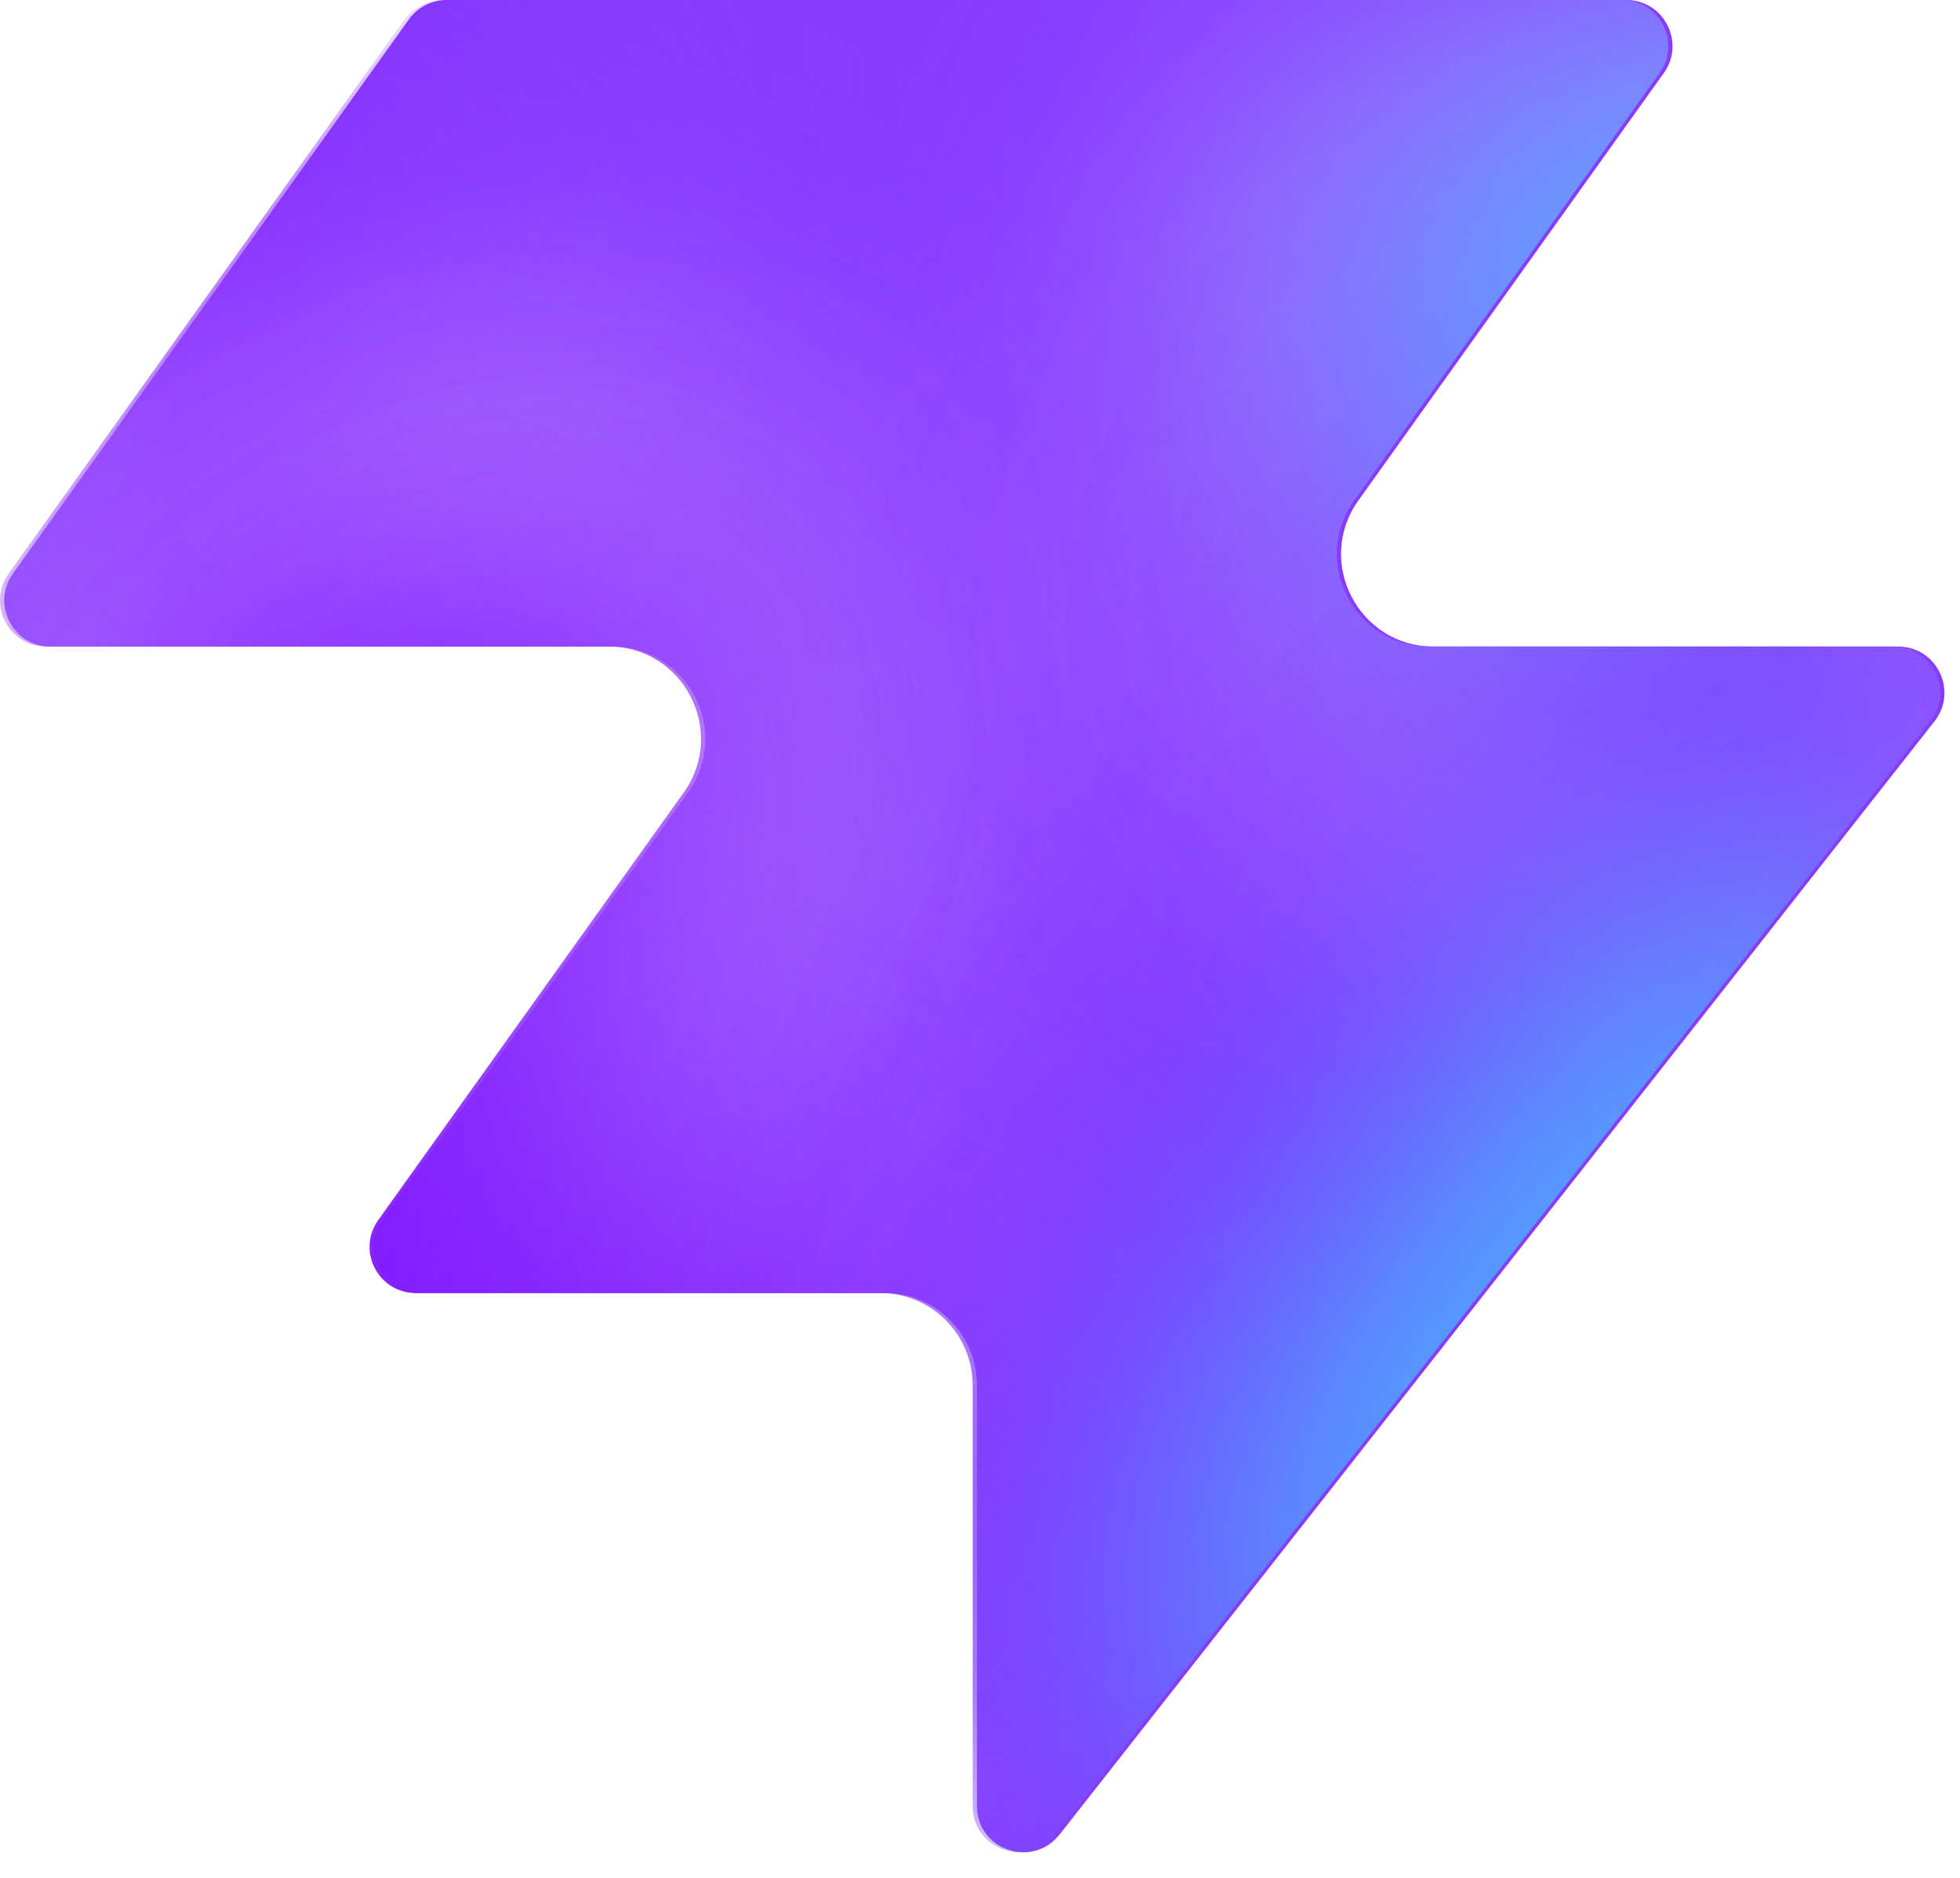
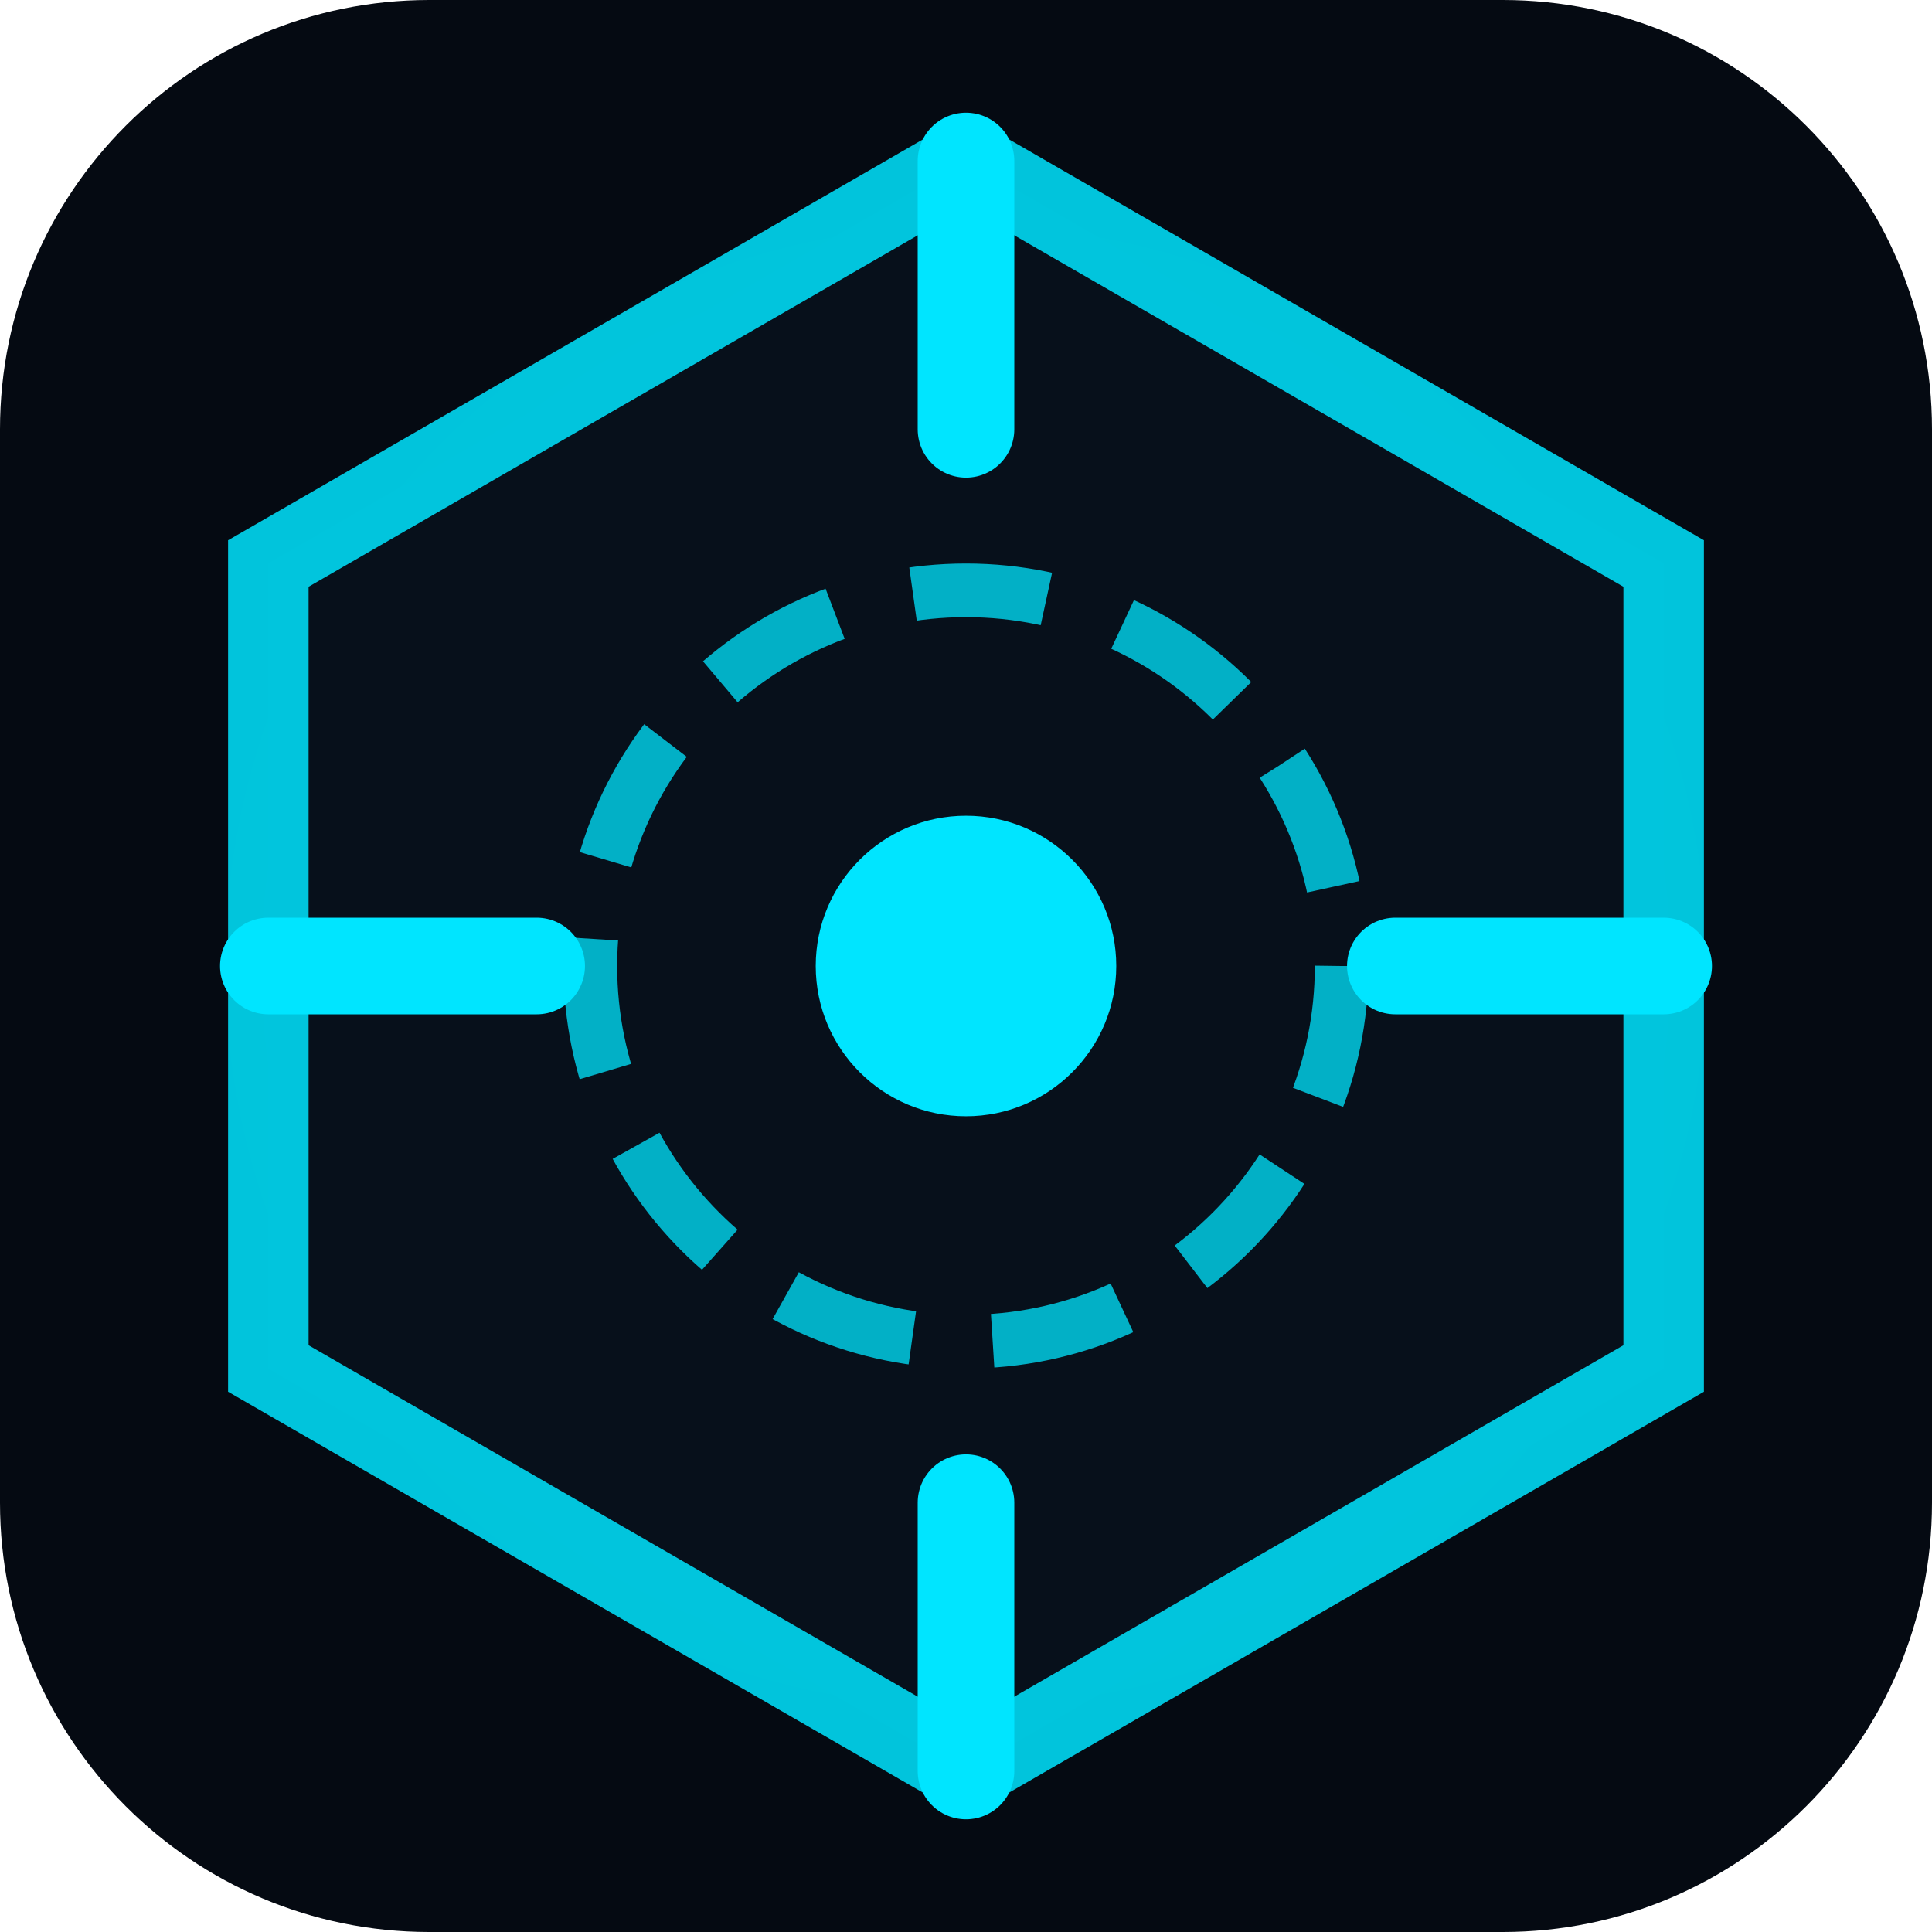
- <svg xmlns="http://www.w3.org/2000/svg" width="48" height="46" fill="none" viewBox="0 0 48 46">
-   <path fill="#863bff" d="M25.946 44.938c-.664.845-2.021.375-2.021-.698V33.937a2.26 2.26 0 0 0-2.262-2.262H10.287c-.92 0-1.456-1.04-.92-1.788l7.48-10.471c1.07-1.497 0-3.578-1.842-3.578H1.237c-.92 0-1.456-1.04-.92-1.788L10.013.474c.214-.297.556-.474.92-.474h28.894c.92 0 1.456 1.04.92 1.788l-7.48 10.471c-1.07 1.498 0 3.579 1.842 3.579h11.377c.943 0 1.473 1.088.89 1.83L25.947 44.94z" style="fill:#863bff;fill:color(display-p3 .525 .23 1);fill-opacity:1" />
-   <mask id="a" width="48" height="46" x="0" y="0" maskUnits="userSpaceOnUse" style="mask-type:alpha">
-     <path fill="#000" d="M25.842 44.938c-.664.844-2.021.375-2.021-.698V33.937a2.26 2.26 0 0 0-2.262-2.262H10.183c-.92 0-1.456-1.04-.92-1.788l7.48-10.471c1.07-1.498 0-3.579-1.842-3.579H1.133c-.92 0-1.456-1.04-.92-1.787L9.91.473c.214-.297.556-.474.92-.474h28.894c.92 0 1.456 1.04.92 1.788l-7.48 10.471c-1.07 1.498 0 3.578 1.842 3.578h11.377c.943 0 1.473 1.088.89 1.832L25.843 44.94z" style="fill:#000;fill-opacity:1" />
-   </mask>
-   <g mask="url(#a)">
-     <g filter="url(#b)">
-       <ellipse cx="5.508" cy="14.704" fill="#ede6ff" rx="5.508" ry="14.704" style="fill:#ede6ff;fill:color(display-p3 .927 .903 1);fill-opacity:1" transform="matrix(.00324 1 1 -.00324 -4.47 31.516)" />
-     </g>
-     <g filter="url(#c)">
-       <ellipse cx="10.399" cy="29.851" fill="#ede6ff" rx="10.399" ry="29.851" style="fill:#ede6ff;fill:color(display-p3 .927 .903 1);fill-opacity:1" transform="matrix(.00324 1 1 -.00324 -39.328 7.883)" />
-     </g>
-     <g filter="url(#d)">
-       <ellipse cx="5.508" cy="30.487" fill="#7e14ff" rx="5.508" ry="30.487" style="fill:#7e14ff;fill:color(display-p3 .492 .077 1);fill-opacity:1" transform="rotate(89.814 -25.913 -14.639)scale(1 -1)" />
-     </g>
-     <g filter="url(#e)">
-       <ellipse cx="5.508" cy="30.599" fill="#7e14ff" rx="5.508" ry="30.599" style="fill:#7e14ff;fill:color(display-p3 .492 .077 1);fill-opacity:1" transform="rotate(89.814 -32.644 -3.334)scale(1 -1)" />
-     </g>
-     <g filter="url(#f)">
-       <ellipse cx="5.508" cy="30.599" fill="#7e14ff" rx="5.508" ry="30.599" style="fill:#7e14ff;fill:color(display-p3 .492 .077 1);fill-opacity:1" transform="matrix(.00324 1 1 -.00324 -34.34 30.47)" />
-     </g>
-     <g filter="url(#g)">
-       <ellipse cx="14.072" cy="22.078" fill="#ede6ff" rx="14.072" ry="22.078" style="fill:#ede6ff;fill:color(display-p3 .927 .903 1);fill-opacity:1" transform="rotate(93.35 24.506 48.493)scale(-1 1)" />
-     </g>
-     <g filter="url(#h)">
-       <ellipse cx="3.47" cy="21.501" fill="#7e14ff" rx="3.47" ry="21.501" style="fill:#7e14ff;fill:color(display-p3 .492 .077 1);fill-opacity:1" transform="rotate(89.009 28.708 47.59)scale(-1 1)" />
-     </g>
-     <g filter="url(#i)">
-       <ellipse cx="3.47" cy="21.501" fill="#7e14ff" rx="3.47" ry="21.501" style="fill:#7e14ff;fill:color(display-p3 .492 .077 1);fill-opacity:1" transform="rotate(89.009 28.708 47.59)scale(-1 1)" />
-     </g>
-     <g filter="url(#j)">
-       <ellipse cx=".387" cy="8.972" fill="#7e14ff" rx="4.407" ry="29.108" style="fill:#7e14ff;fill:color(display-p3 .492 .077 1);fill-opacity:1" transform="rotate(39.51 .387 8.972)" />
-     </g>
-     <g filter="url(#k)">
-       <ellipse cx="47.523" cy="-6.092" fill="#7e14ff" rx="4.407" ry="29.108" style="fill:#7e14ff;fill:color(display-p3 .492 .077 1);fill-opacity:1" transform="rotate(37.892 47.523 -6.092)" />
-     </g>
-     <g filter="url(#l)">
-       <ellipse cx="41.412" cy="6.333" fill="#47bfff" rx="5.971" ry="9.665" style="fill:#47bfff;fill:color(display-p3 .28 .748 1);fill-opacity:1" transform="rotate(37.892 41.412 6.333)" />
-     </g>
-     <g filter="url(#m)">
-       <ellipse cx="-1.879" cy="38.332" fill="#7e14ff" rx="4.407" ry="29.108" style="fill:#7e14ff;fill:color(display-p3 .492 .077 1);fill-opacity:1" transform="rotate(37.892 -1.88 38.332)" />
-     </g>
-     <g filter="url(#n)">
-       <ellipse cx="-1.879" cy="38.332" fill="#7e14ff" rx="4.407" ry="29.108" style="fill:#7e14ff;fill:color(display-p3 .492 .077 1);fill-opacity:1" transform="rotate(37.892 -1.88 38.332)" />
-     </g>
-     <g filter="url(#o)">
-       <ellipse cx="35.651" cy="29.907" fill="#7e14ff" rx="4.407" ry="29.108" style="fill:#7e14ff;fill:color(display-p3 .492 .077 1);fill-opacity:1" transform="rotate(37.892 35.651 29.907)" />
-     </g>
-     <g filter="url(#p)">
-       <ellipse cx="38.418" cy="32.4" fill="#47bfff" rx="5.971" ry="15.297" style="fill:#47bfff;fill:color(display-p3 .28 .748 1);fill-opacity:1" transform="rotate(37.892 38.418 32.4)" />
-     </g>
-   </g>
+ <svg xmlns="http://www.w3.org/2000/svg" viewBox="0 0 36 36" fill="none">
  <defs>
-     <filter id="b" width="60.045" height="41.654" x="-19.77" y="16.149" color-interpolation-filters="sRGB" filterUnits="userSpaceOnUse">
-       <feFlood flood-opacity="0" result="BackgroundImageFix" />
-       <feBlend in="SourceGraphic" in2="BackgroundImageFix" result="shape" />
-       <feGaussianBlur result="effect1_foregroundBlur_2002_17158" stdDeviation="7.659" />
-     </filter>
-     <filter id="c" width="90.34" height="51.437" x="-54.613" y="-7.533" color-interpolation-filters="sRGB" filterUnits="userSpaceOnUse">
-       <feFlood flood-opacity="0" result="BackgroundImageFix" />
-       <feBlend in="SourceGraphic" in2="BackgroundImageFix" result="shape" />
-       <feGaussianBlur result="effect1_foregroundBlur_2002_17158" stdDeviation="7.659" />
-     </filter>
-     <filter id="d" width="79.355" height="29.4" x="-49.64" y="2.03" color-interpolation-filters="sRGB" filterUnits="userSpaceOnUse">
-       <feFlood flood-opacity="0" result="BackgroundImageFix" />
-       <feBlend in="SourceGraphic" in2="BackgroundImageFix" result="shape" />
-       <feGaussianBlur result="effect1_foregroundBlur_2002_17158" stdDeviation="4.596" />
-     </filter>
-     <filter id="e" width="79.579" height="29.4" x="-45.045" y="20.029" color-interpolation-filters="sRGB" filterUnits="userSpaceOnUse">
-       <feFlood flood-opacity="0" result="BackgroundImageFix" />
-       <feBlend in="SourceGraphic" in2="BackgroundImageFix" result="shape" />
-       <feGaussianBlur result="effect1_foregroundBlur_2002_17158" stdDeviation="4.596" />
-     </filter>
-     <filter id="f" width="79.579" height="29.4" x="-43.513" y="21.178" color-interpolation-filters="sRGB" filterUnits="userSpaceOnUse">
-       <feFlood flood-opacity="0" result="BackgroundImageFix" />
-       <feBlend in="SourceGraphic" in2="BackgroundImageFix" result="shape" />
-       <feGaussianBlur result="effect1_foregroundBlur_2002_17158" stdDeviation="4.596" />
-     </filter>
-     <filter id="g" width="74.749" height="58.852" x="15.756" y="-17.901" color-interpolation-filters="sRGB" filterUnits="userSpaceOnUse">
-       <feFlood flood-opacity="0" result="BackgroundImageFix" />
-       <feBlend in="SourceGraphic" in2="BackgroundImageFix" result="shape" />
-       <feGaussianBlur result="effect1_foregroundBlur_2002_17158" stdDeviation="7.659" />
-     </filter>
-     <filter id="h" width="61.377" height="25.362" x="23.548" y="2.284" color-interpolation-filters="sRGB" filterUnits="userSpaceOnUse">
-       <feFlood flood-opacity="0" result="BackgroundImageFix" />
-       <feBlend in="SourceGraphic" in2="BackgroundImageFix" result="shape" />
-       <feGaussianBlur result="effect1_foregroundBlur_2002_17158" stdDeviation="4.596" />
-     </filter>
-     <filter id="i" width="61.377" height="25.362" x="23.548" y="2.284" color-interpolation-filters="sRGB" filterUnits="userSpaceOnUse">
-       <feFlood flood-opacity="0" result="BackgroundImageFix" />
-       <feBlend in="SourceGraphic" in2="BackgroundImageFix" result="shape" />
-       <feGaussianBlur result="effect1_foregroundBlur_2002_17158" stdDeviation="4.596" />
-     </filter>
-     <filter id="j" width="56.045" height="63.649" x="-27.636" y="-22.853" color-interpolation-filters="sRGB" filterUnits="userSpaceOnUse">
-       <feFlood flood-opacity="0" result="BackgroundImageFix" />
-       <feBlend in="SourceGraphic" in2="BackgroundImageFix" result="shape" />
-       <feGaussianBlur result="effect1_foregroundBlur_2002_17158" stdDeviation="4.596" />
-     </filter>
-     <filter id="k" width="54.814" height="64.646" x="20.116" y="-38.415" color-interpolation-filters="sRGB" filterUnits="userSpaceOnUse">
-       <feFlood flood-opacity="0" result="BackgroundImageFix" />
-       <feBlend in="SourceGraphic" in2="BackgroundImageFix" result="shape" />
-       <feGaussianBlur result="effect1_foregroundBlur_2002_17158" stdDeviation="4.596" />
-     </filter>
-     <filter id="l" width="33.541" height="35.313" x="24.641" y="-11.323" color-interpolation-filters="sRGB" filterUnits="userSpaceOnUse">
-       <feFlood flood-opacity="0" result="BackgroundImageFix" />
-       <feBlend in="SourceGraphic" in2="BackgroundImageFix" result="shape" />
-       <feGaussianBlur result="effect1_foregroundBlur_2002_17158" stdDeviation="4.596" />
-     </filter>
-     <filter id="m" width="54.814" height="64.646" x="-29.286" y="6.009" color-interpolation-filters="sRGB" filterUnits="userSpaceOnUse">
-       <feFlood flood-opacity="0" result="BackgroundImageFix" />
-       <feBlend in="SourceGraphic" in2="BackgroundImageFix" result="shape" />
-       <feGaussianBlur result="effect1_foregroundBlur_2002_17158" stdDeviation="4.596" />
-     </filter>
-     <filter id="n" width="54.814" height="64.646" x="-29.286" y="6.009" color-interpolation-filters="sRGB" filterUnits="userSpaceOnUse">
-       <feFlood flood-opacity="0" result="BackgroundImageFix" />
-       <feBlend in="SourceGraphic" in2="BackgroundImageFix" result="shape" />
-       <feGaussianBlur result="effect1_foregroundBlur_2002_17158" stdDeviation="4.596" />
-     </filter>
-     <filter id="o" width="54.814" height="64.646" x="8.244" y="-2.416" color-interpolation-filters="sRGB" filterUnits="userSpaceOnUse">
-       <feFlood flood-opacity="0" result="BackgroundImageFix" />
-       <feBlend in="SourceGraphic" in2="BackgroundImageFix" result="shape" />
-       <feGaussianBlur result="effect1_foregroundBlur_2002_17158" stdDeviation="4.596" />
-     </filter>
-     <filter id="p" width="39.409" height="43.623" x="18.713" y="10.588" color-interpolation-filters="sRGB" filterUnits="userSpaceOnUse">
-       <feFlood flood-opacity="0" result="BackgroundImageFix" />
-       <feBlend in="SourceGraphic" in2="BackgroundImageFix" result="shape" />
-       <feGaussianBlur result="effect1_foregroundBlur_2002_17158" stdDeviation="4.596" />
-     </filter>
+     <radialGradient id="perceptaGlow" cx="50%" cy="50%" r="50%">
+       <stop offset="0%" stop-color="#00e5ff" stop-opacity="0.4" />
+       <stop offset="100%" stop-color="#00e5ff" stop-opacity="0" />
+     </radialGradient>
  </defs>
+   <rect width="36" height="36" rx="8" fill="#050a12" />
+   <circle cx="18" cy="18" r="14" fill="url(#perceptaGlow)" />
+   <polygon points="18,3 31,10.5 31,25.5 18,33 5,25.5 5,10.5" stroke="#00e5ff" stroke-width="1.5" stroke-opacity="0.85" fill="#07101b" />
+   <line x1="18" y1="3" x2="18" y2="8" stroke="#00e5ff" stroke-width="1.8" stroke-linecap="round" />
+   <line x1="18" y1="28" x2="18" y2="33" stroke="#00e5ff" stroke-width="1.8" stroke-linecap="round" />
+   <line x1="5" y1="18" x2="10" y2="18" stroke="#00e5ff" stroke-width="1.8" stroke-linecap="round" />
+   <line x1="26" y1="18" x2="31" y2="18" stroke="#00e5ff" stroke-width="1.8" stroke-linecap="round" />
+   <circle cx="18" cy="18" r="7" stroke="#00e5ff" stroke-width="1" stroke-dasharray="2.5 1.5" stroke-opacity="0.75" />
+   <circle cx="18" cy="18" r="2.8" fill="#00e5ff" />
</svg>
